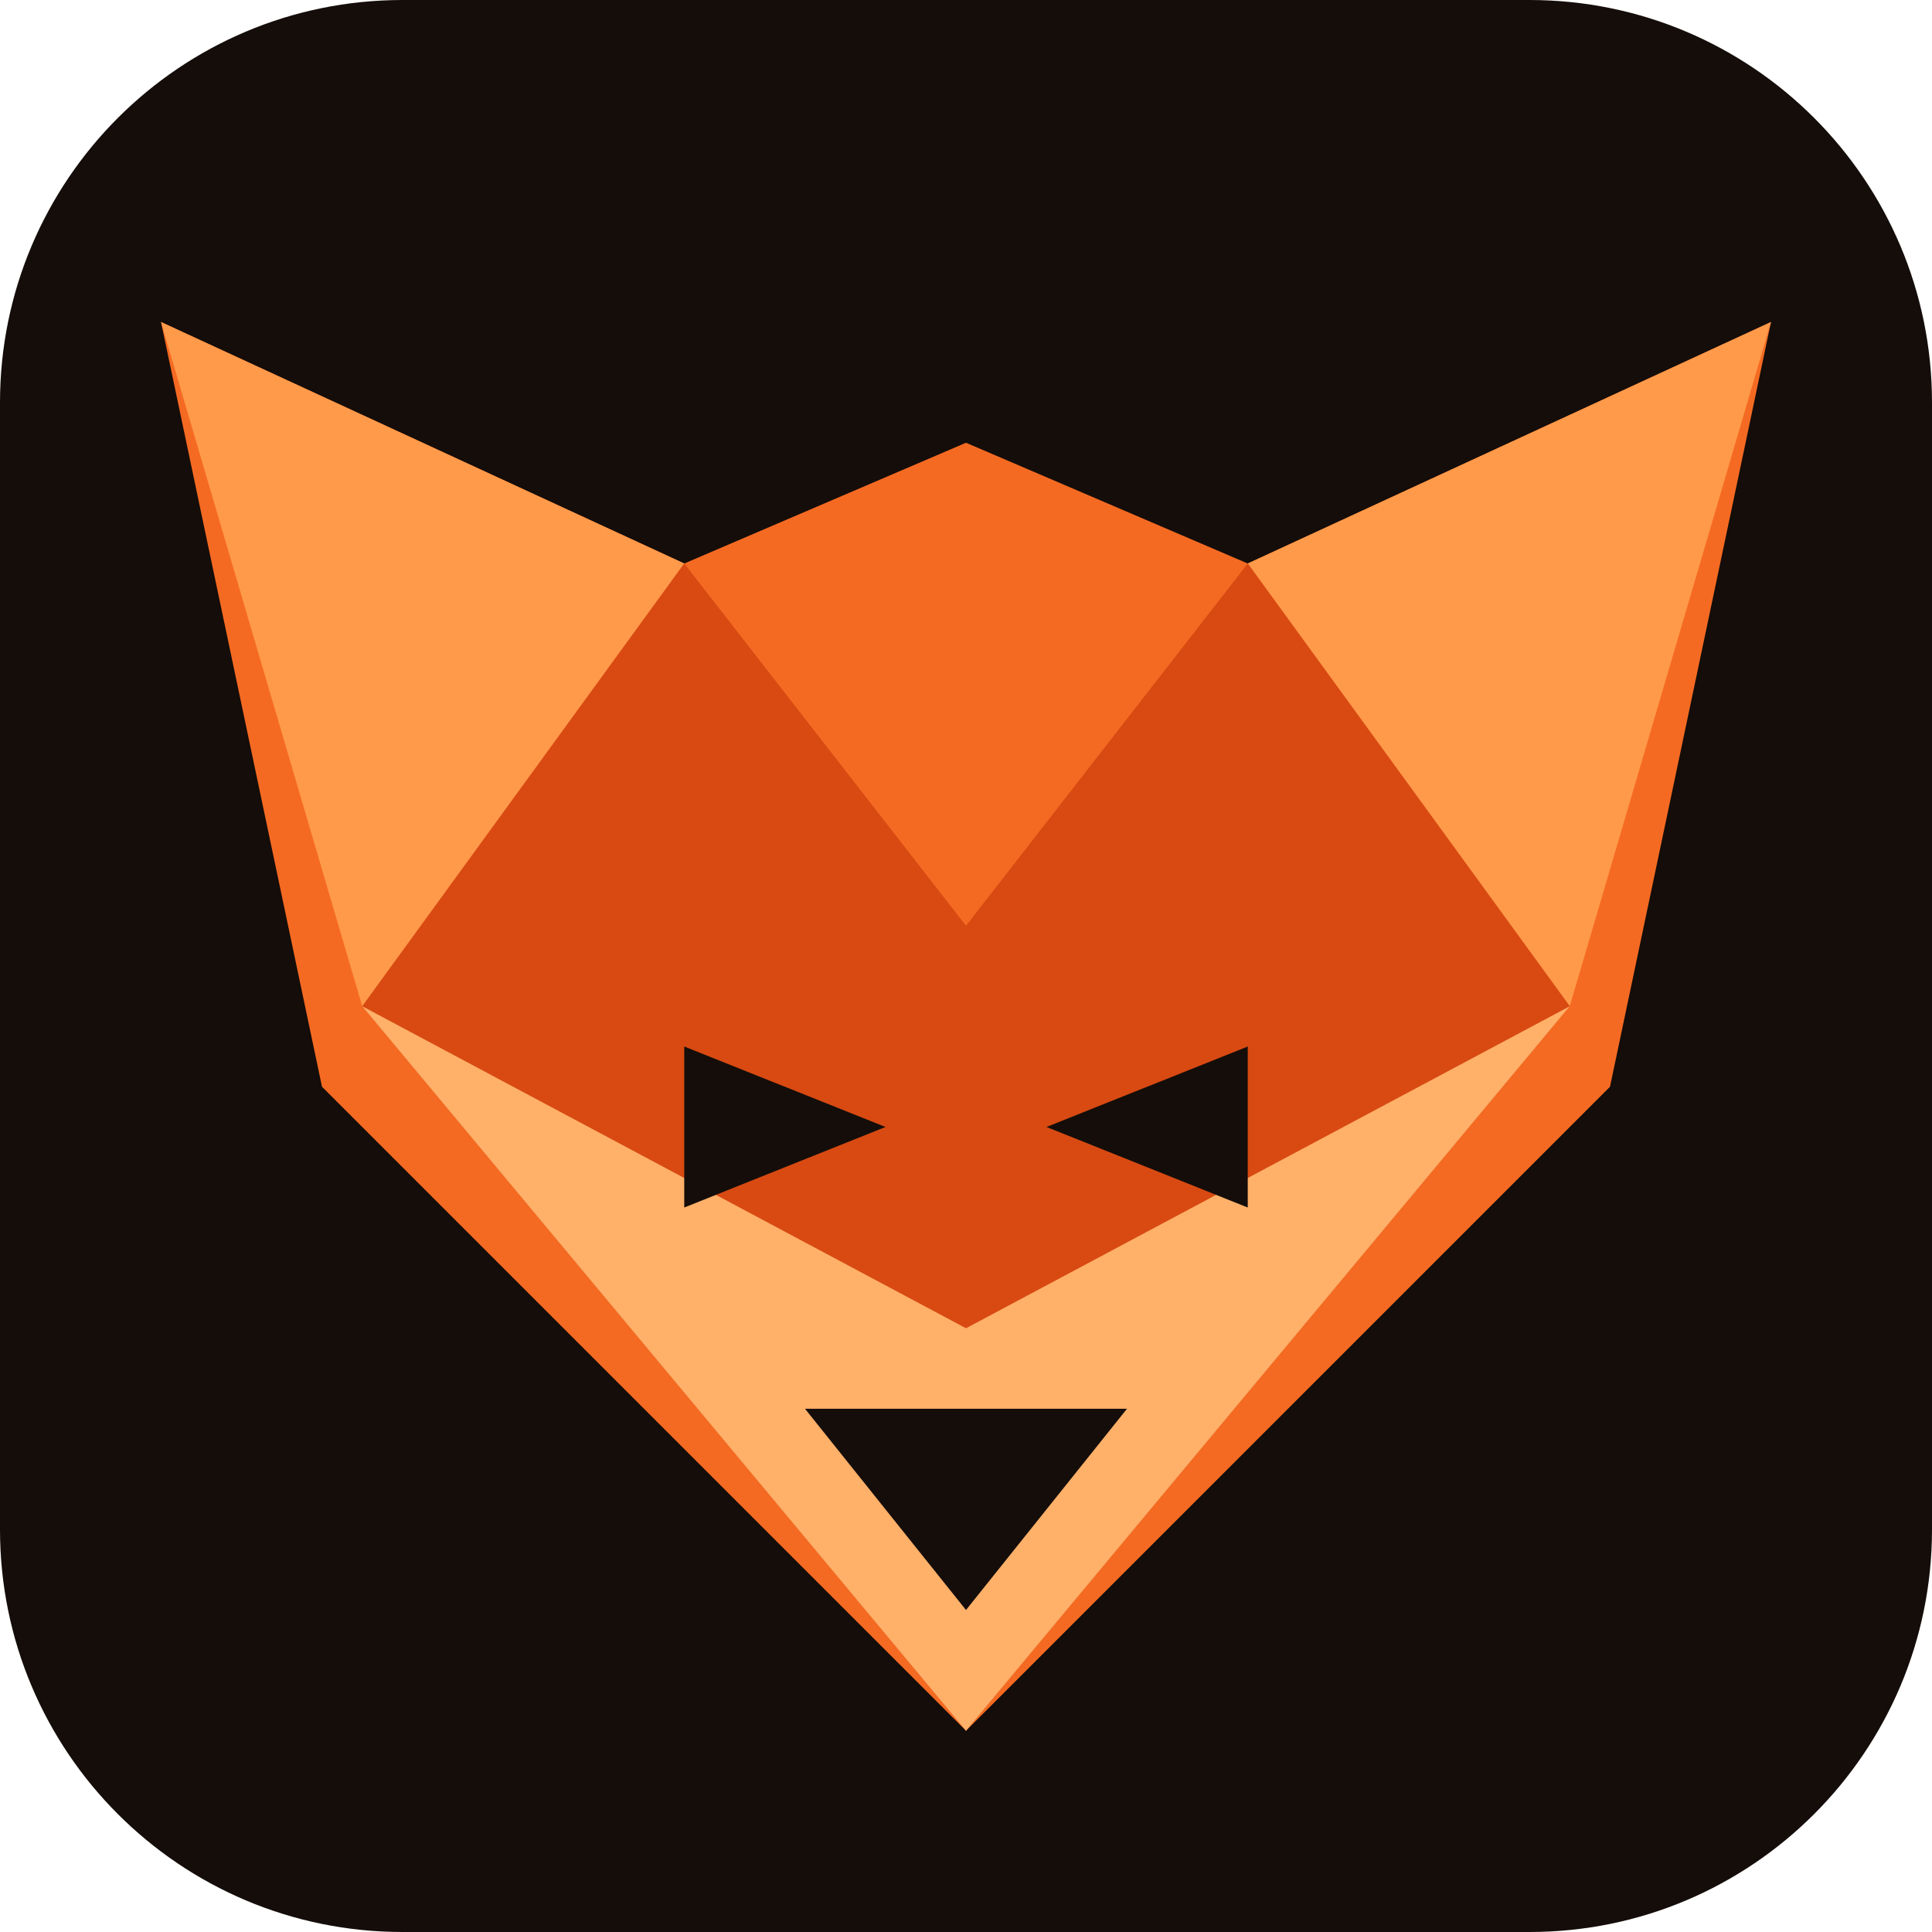
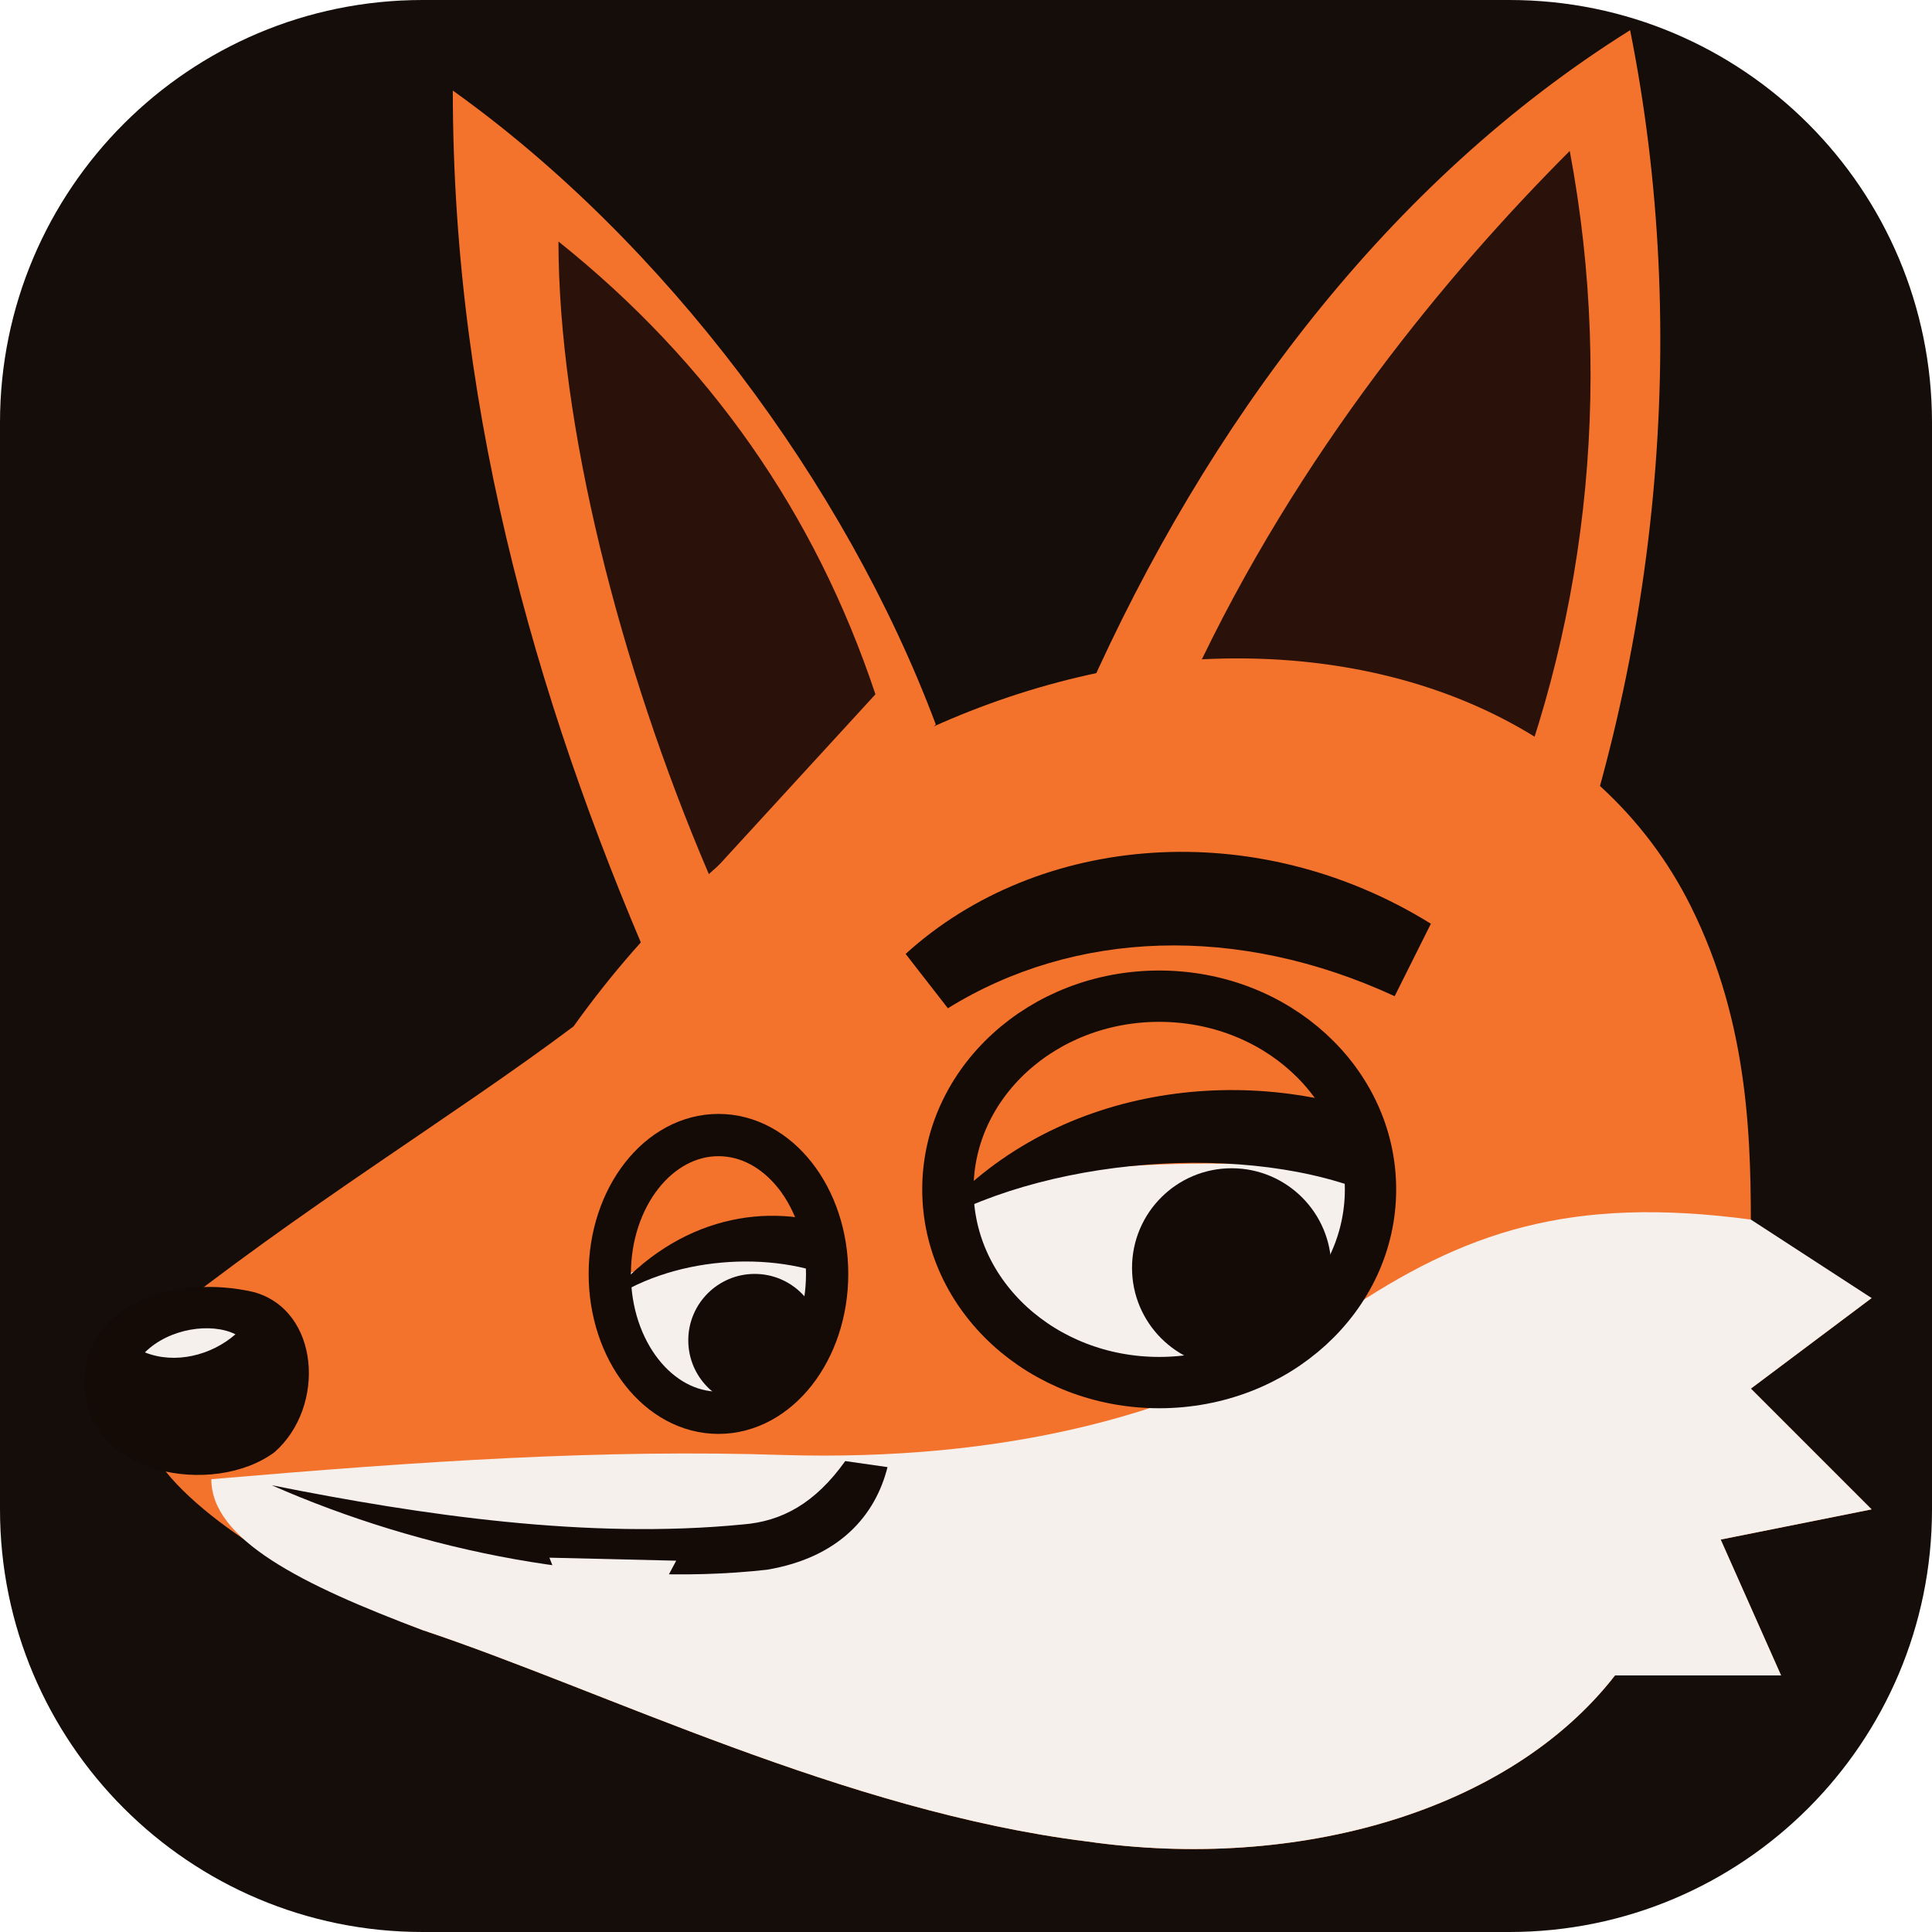
- <svg xmlns="http://www.w3.org/2000/svg" viewBox="0 0 48 48">
-   <rect width="48" height="48" rx="10" fill="#140d0a" />
-   <path d="M4 8 17 14 24 11l7 3L44 8l-4 19-16 16L8 27 4 8Z" fill="#F56A22" />
-   <path d="m4 8 13 6L9 25 4 8Zm40 0-13 6 8 11 5-17Z" fill="#FF9A4A" />
-   <path d="m17 14 7 9 7-9 8 11-15 18L9 25l8-11Z" fill="#D84A12" />
-   <path d="m9 25 15 18 15-18-15 8L9 25Z" fill="#FFB069" />
-   <path d="m17 26 5 2-5 2v-4Zm14 0-5 2 5 2v-4Z" fill="#140D0A" />
-   <path d="m20 35 4 5 4-5h-8Z" fill="#140D0A" />
+ <svg xmlns="http://www.w3.org/2000/svg" viewBox="0 -8 64 64">
+   <defs>
+     <clipPath id="near">
+       <ellipse cx="38.4" cy="31.4" rx="7" ry="6.4" />
+     </clipPath>
+     <clipPath id="far">
+       <ellipse cx="23.8" cy="34.2" rx="3.6" ry="4.6" />
+     </clipPath>
+   </defs>
+   <rect x="0" y="-8" width="64" height="64" rx="14" fill="#140d0a" />
+   <path d="M22 25C18 16 15 6 15-5C22 0 28 8 31 16Z" fill="#f3732d" />
+   <path d="M23.5 21C20.5 14 18.5 6 18.5 0C23.5 4 27 9 29 15Z" fill="#2a120a" />
+   <path d="M36 15C40 6 46-2 54-7C56 3 55 14 51 24Z" fill="#f3732d" />
+   <path d="M39.5 14.5C43 7 48 1 52-3C53.5 5 52.5 13 49.5 20C46.5 17 43 15 39.5 14.5Z" fill="#2a120a" />
+   <path d="M5 36C10 32 15 29 19 26C24 19 31 15 38 14C46 13 53 16 56 22C58 26 58 30 58 33L62 35L58 38L62 42L57 43L59 47.5L53.5 47.5C50 52 43 54 36 53C28 52 20 48 14 46C10 44.5 6 42 5 40Z" fill="#f3732d" />
+   <path d="M7 41C14 40.4 20 40 26 40.2C33 40.4 39.5 39 44.5 35.5C48.5 32.8 52 31.6 58 32.4L62 35L58 38L62 42L57 43L59 47.5L53.5 47.5C50 52 43 54 36 53C28 52 20 48 14 46C10 44.5 7 43 7 41Z" fill="#f5f0eb" />
+   <ellipse cx="38.4" cy="31.4" rx="7" ry="6.4" fill="#f5f0eb" />
+   <g clip-path="url(#near)">
+     <circle cx="40.8" cy="34" r="3.3" fill="#140a06" />
+     <path d="M30 22H48V31.4C43 30.2 36 30.2 30 31.8Z" fill="#f3732d" />
+   </g>
+   <path d="M30.8 32.6C35 30.2 42 29.8 46 31.8L45.8 29C41 27.2 34.6 28 30.8 32.6Z" fill="#140a06" />
+   <ellipse cx="38.4" cy="31.4" rx="7" ry="6.4" fill="none" stroke="#140a06" stroke-width="1.7" />
+   <ellipse cx="23.8" cy="34.2" rx="3.6" ry="4.6" fill="#f5f0eb" />
+   <g clip-path="url(#far)">
+     <circle cx="25" cy="36.4" r="2.2" fill="#140a06" />
+     <path d="M19 28H30V34.2C27 33.4 23.5 33.4 19 34.6Z" fill="#f3732d" />
+   </g>
+   <path d="M20 35.2C22.2 33.6 25.6 33.4 27.8 34.4L27.6 32.6C25.2 31.8 22.2 32.4 20 35.2Z" fill="#140a06" />
+   <ellipse cx="23.8" cy="34.2" rx="3.6" ry="4.6" fill="none" stroke="#140a06" stroke-width="1.4" />
+   <path d="M30 23.6C34.4 19.6 41.6 19 47.4 22.6L46.2 25C41 22.6 35.6 22.8 31.4 25.4Z" fill="#140a06" />
+   <path d="M2.8 37.8C2.8 35.2 5.8 34.2 8.4 34.8C10.6 35.4 10.8 38.6 9.1 40.1C7.1 41.6 2.8 40.9 2.8 37.8Z" fill="#140a06" />
+   <path d="M4.8 36.8C5.6 36 7 35.8 7.8 36.2C7 36.9 5.8 37.2 4.8 36.8Z" fill="#f5f0eb" />
+   <path d="M9 41.2C14 43.4 20 44.6 25.4 44C27.8 43.6 29 42.2 29.4 40.6L28 40.4C27 41.8 25.9 42.4 24.6 42.5C19.5 43 14 42.2 9 41.2Z" fill="#140a06" />
+   <path d="M18.2 43.6L20 48.2L22.4 43.7Z" fill="#f5f0eb" />
</svg>
